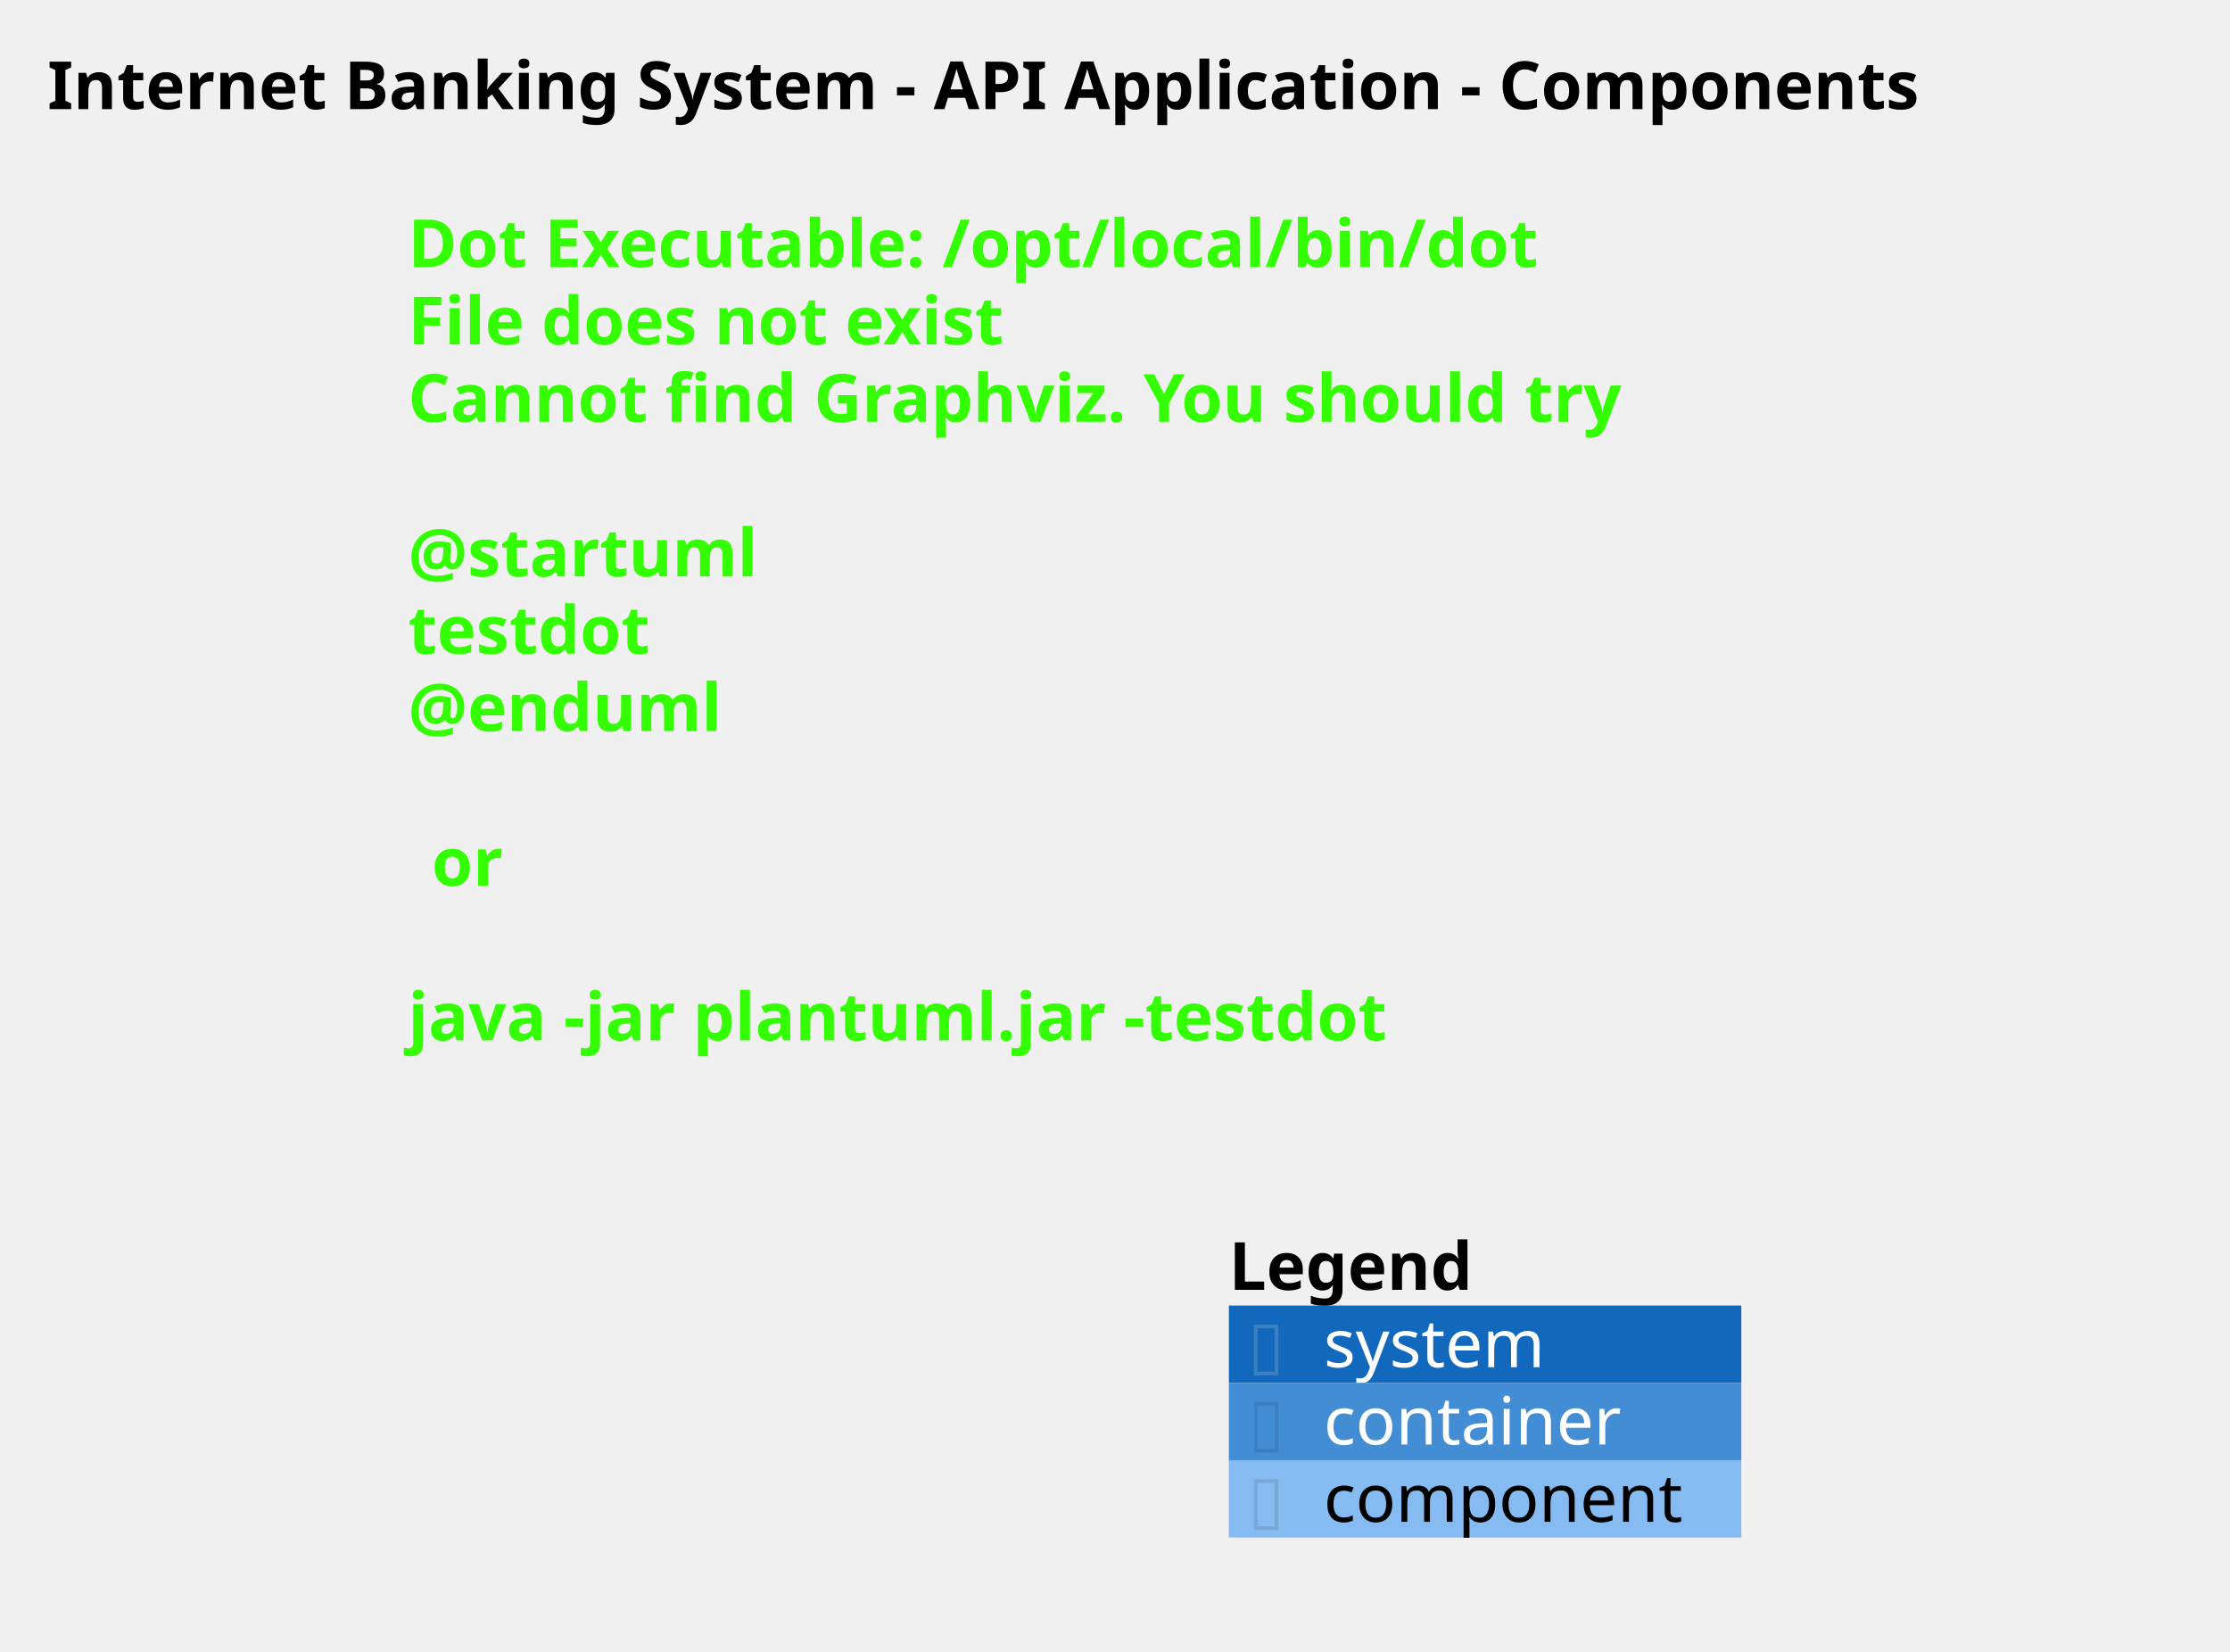
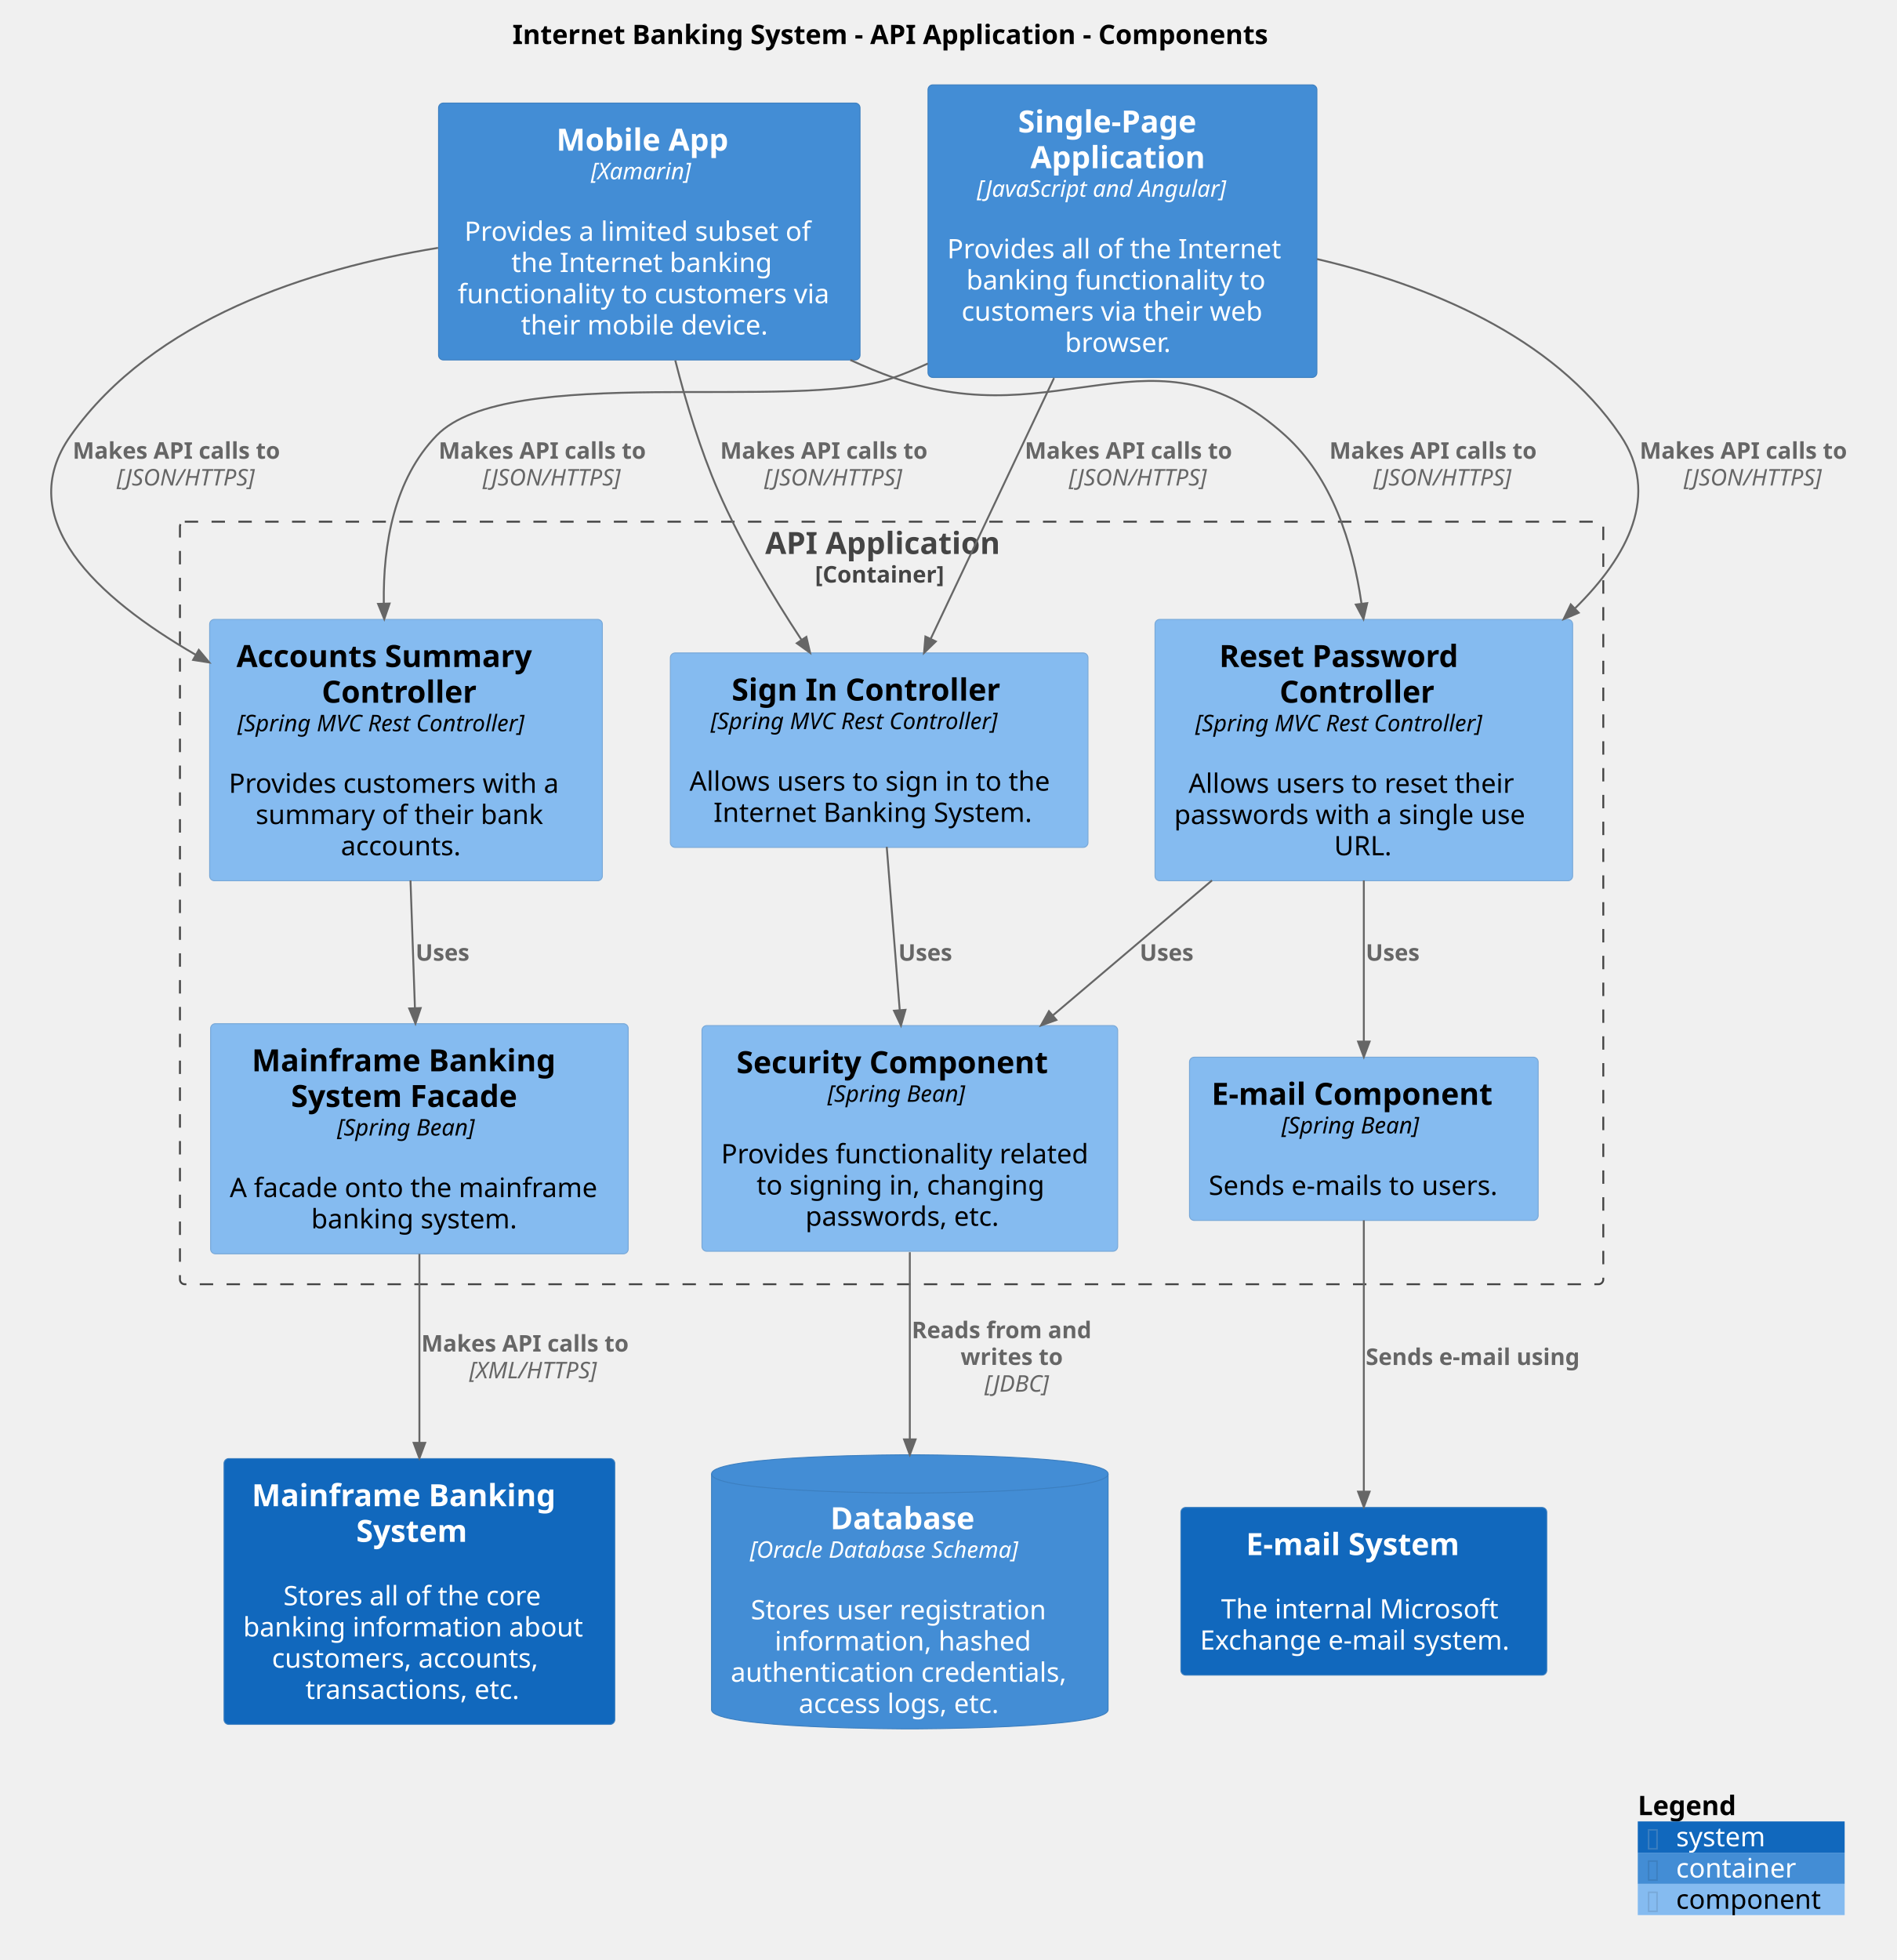
- <svg xmlns="http://www.w3.org/2000/svg" contentStyleType="text/css" height="348px" preserveAspectRatio="none" style="width:470px;height:348px;background:#FFFFFF;" version="1.1" viewBox="0 0 470 348" width="470px" zoomAndPan="magnify">
+ <svg xmlns="http://www.w3.org/2000/svg" contentStyleType="text/css" height="1023px" preserveAspectRatio="none" style="width:990px;height:1023px;background:#FFFFFF;" version="1.1" viewBox="0 0 990 1023" width="990px" zoomAndPan="magnify">
  <defs />
  <g>
-     <rect height="26.297" style="stroke:#00000000;stroke-width:1.0;fill:none;" width="452" x="5" y="5" />
-     <text fill="#000000" font-family="sans-serif" font-size="14" font-weight="bold" lengthAdjust="spacing" textLength="442" x="10" y="22.995">Internet Banking System - API Application - Components</text>
-     <text fill="#33FF02" font-family="sans-serif" font-size="14" font-weight="bold" lengthAdjust="spacing" textLength="261" x="86" y="56.297">Dot Executable: /opt/local/bin/dot</text>
-     <text fill="#33FF02" font-family="sans-serif" font-size="14" font-weight="bold" lengthAdjust="spacing" textLength="145" x="86" y="72.594">File does not exist</text>
-     <text fill="#33FF02" font-family="sans-serif" font-size="14" font-weight="bold" lengthAdjust="spacing" textLength="291" x="86" y="88.891">Cannot find Graphviz. You should try</text>
-     <text fill="#33FF02" font-family="sans-serif" font-size="14" font-weight="bold" lengthAdjust="spacing" textLength="5" x="86" y="105.188"> </text>
-     <text fill="#33FF02" font-family="sans-serif" font-size="14" font-weight="bold" lengthAdjust="spacing" textLength="79" x="86" y="121.484">@startuml</text>
-     <text fill="#33FF02" font-family="sans-serif" font-size="14" font-weight="bold" lengthAdjust="spacing" textLength="57" x="86" y="137.781">testdot</text>
-     <text fill="#33FF02" font-family="sans-serif" font-size="14" font-weight="bold" lengthAdjust="spacing" textLength="72" x="86" y="154.078">@enduml</text>
-     <text fill="#33FF02" font-family="sans-serif" font-size="14" font-weight="bold" lengthAdjust="spacing" textLength="5" x="86" y="170.375"> </text>
-     <text fill="#33FF02" font-family="sans-serif" font-size="14" font-weight="bold" lengthAdjust="spacing" textLength="17" x="91" y="186.672">or</text>
-     <text fill="#33FF02" font-family="sans-serif" font-size="14" font-weight="bold" lengthAdjust="spacing" textLength="5" x="86" y="202.969"> </text>
-     <text fill="#33FF02" font-family="sans-serif" font-size="14" font-weight="bold" lengthAdjust="spacing" textLength="227" x="86" y="219.266">java -jar plantuml.jar -testdot</text>
-     <text fill="#33FF02" font-family="sans-serif" font-size="14" font-weight="bold" lengthAdjust="spacing" textLength="5" x="86" y="235.562"> </text>
-     <rect height="81.188" rx="7.5" ry="7.5" style="stroke:#00000000;stroke-width:1.0;fill:none;" width="120" x="253" y="250.859" />
-     <rect height="16.297" style="stroke:none;stroke-width:1.0;fill:none;" width="108" x="259" y="258.859" />
-     <text fill="#000000" font-family="sans-serif" font-size="14" font-weight="bold" lengthAdjust="spacing" textLength="59" x="259" y="271.854">Legend</text>
-     <text fill="#FFFFFF" font-family="sans-serif" font-size="14" lengthAdjust="spacing" textLength="4" x="318" y="271.854"> </text>
-     <rect fill="#1168BD" height="16.297" style="stroke:none;stroke-width:1.0;" width="108" x="259" y="275.156" />
-     <text fill="#3C7FC0" font-family="sans-serif" font-size="14" lengthAdjust="spacing" textLength="8" x="263" y="288.151">▯</text>
-     <text fill="#FFFFFF" font-family="sans-serif" font-size="14" lengthAdjust="spacing" textLength="4" x="271" y="288.151"> </text>
-     <text fill="#FFFFFF" font-family="sans-serif" font-size="14" lengthAdjust="spacing" textLength="50" x="279" y="288.151">system</text>
-     <text fill="#FFFFFF" font-family="sans-serif" font-size="14" lengthAdjust="spacing" textLength="4" x="333" y="288.151"> </text>
-     <rect fill="#438DD5" height="16.297" style="stroke:none;stroke-width:1.0;" width="108" x="259" y="291.453" />
-     <text fill="#3C7FC0" font-family="sans-serif" font-size="14" lengthAdjust="spacing" textLength="8" x="263" y="304.448">▯</text>
-     <text fill="#FFFFFF" font-family="sans-serif" font-size="14" lengthAdjust="spacing" textLength="4" x="271" y="304.448"> </text>
-     <text fill="#FFFFFF" font-family="sans-serif" font-size="14" lengthAdjust="spacing" textLength="65" x="279" y="304.448">container</text>
-     <text fill="#FFFFFF" font-family="sans-serif" font-size="14" lengthAdjust="spacing" textLength="4" x="348" y="304.448"> </text>
-     <rect fill="#85BBF0" height="16.297" style="stroke:none;stroke-width:1.0;" width="108" x="259" y="307.75" />
-     <text fill="#78A8D8" font-family="sans-serif" font-size="14" lengthAdjust="spacing" textLength="8" x="263" y="320.745">▯</text>
-     <text fill="#FFFFFF" font-family="sans-serif" font-size="14" lengthAdjust="spacing" textLength="4" x="271" y="320.745"> </text>
-     <text fill="#000000" font-family="sans-serif" font-size="14" lengthAdjust="spacing" textLength="80" x="279" y="320.745">component</text>
-     <text fill="#FFFFFF" font-family="sans-serif" font-size="14" lengthAdjust="spacing" textLength="4" x="363" y="320.745"> </text>
-     <line style="stroke:#00000000;stroke-width:1.0;" x1="259" x2="367" y1="258.859" y2="258.859" />
-     <line style="stroke:#00000000;stroke-width:1.0;" x1="259" x2="367" y1="275.156" y2="275.156" />
-     <line style="stroke:#00000000;stroke-width:1.0;" x1="259" x2="367" y1="291.453" y2="291.453" />
-     <line style="stroke:#00000000;stroke-width:1.0;" x1="259" x2="367" y1="307.75" y2="307.75" />
-     <line style="stroke:#00000000;stroke-width:1.0;" x1="259" x2="367" y1="324.047" y2="324.047" />
-     <line style="stroke:#00000000;stroke-width:1.0;" x1="259" x2="259" y1="258.859" y2="324.047" />
-     <line style="stroke:#00000000;stroke-width:1.0;" x1="367" x2="367" y1="258.859" y2="324.047" />
+     <rect height="26.297" style="stroke:#00000000;stroke-width:1.0;fill:none;" width="452" x="262.47" y="5" />
+     <text fill="#000000" font-family="sans-serif" font-size="14" font-weight="bold" lengthAdjust="spacing" textLength="442" x="267.47" y="22.995">Internet Banking System - API Application - Components</text>
+     <g id="cluster_InternetBankingSystem.APIApplication_boundary">
+       <rect height="398" rx="2.5" ry="2.5" style="stroke:#444444;stroke-width:1.0;fill:none;stroke-dasharray:7.0,7.0;" width="743" x="93.94" y="272.297" />
+       <text fill="#444444" font-family="sans-serif" font-size="16" font-weight="bold" lengthAdjust="spacing" textLength="132" x="399.44" y="289.148">API Application</text>
+       <text fill="#444444" font-family="sans-serif" font-size="12" font-weight="bold" lengthAdjust="spacing" textLength="80" x="425.44" y="304.06">[Container]</text>
+     </g>
+     <g id="elem_InternetBankingSystem.APIApplication.SignInController">
+       <rect fill="#85BBF0" height="101.484" rx="2.5" ry="2.5" style="stroke:#78A8D8;stroke-width:0.5;" width="218" x="349.94" y="340.797" />
+       <text fill="#000000" font-family="sans-serif" font-size="16" font-weight="bold" lengthAdjust="spacing" textLength="154" x="381.94" y="365.648">Sign In Controller</text>
+       <text fill="#000000" font-family="sans-serif" font-size="12" font-style="italic" lengthAdjust="spacing" textLength="176" x="370.94" y="380.56">[Spring MVC Rest Controller]</text>
+       <text fill="#000000" font-family="sans-serif" font-size="14" lengthAdjust="spacing" textLength="4" x="456.94" y="396.386"> </text>
+       <text fill="#000000" font-family="sans-serif" font-size="14" lengthAdjust="spacing" textLength="198" x="359.94" y="412.683">Allows users to sign in to the</text>
+       <text fill="#000000" font-family="sans-serif" font-size="14" lengthAdjust="spacing" textLength="173" x="372.44" y="428.979">Internet Banking System.</text>
+     </g>
+     <g id="elem_InternetBankingSystem.APIApplication.AccountsSummaryController">
+       <rect fill="#85BBF0" height="136.406" rx="2.5" ry="2.5" style="stroke:#78A8D8;stroke-width:0.5;" width="205" x="109.44" y="323.297" />
+       <text fill="#000000" font-family="sans-serif" font-size="16" font-weight="bold" lengthAdjust="spacing" textLength="171" x="123.44" y="348.148">Accounts Summary</text>
+       <text fill="#000000" font-family="sans-serif" font-size="16" font-weight="bold" lengthAdjust="spacing" textLength="88" x="167.94" y="366.773">Controller</text>
+       <text fill="#000000" font-family="sans-serif" font-size="12" font-style="italic" lengthAdjust="spacing" textLength="176" x="123.94" y="381.685">[Spring MVC Rest Controller]</text>
+       <text fill="#000000" font-family="sans-serif" font-size="14" lengthAdjust="spacing" textLength="4" x="209.94" y="397.511"> </text>
+       <text fill="#000000" font-family="sans-serif" font-size="14" lengthAdjust="spacing" textLength="181" x="119.44" y="413.808">Provides customers with a</text>
+       <text fill="#000000" font-family="sans-serif" font-size="14" lengthAdjust="spacing" textLength="153" x="133.44" y="430.104">summary of their bank</text>
+       <text fill="#000000" font-family="sans-serif" font-size="14" lengthAdjust="spacing" textLength="68" x="177.94" y="446.401">accounts.</text>
+     </g>
+     <g id="elem_InternetBankingSystem.APIApplication.ResetPasswordController">
+       <rect fill="#85BBF0" height="136.406" rx="2.5" ry="2.5" style="stroke:#78A8D8;stroke-width:0.5;" width="218" x="602.94" y="323.297" />
+       <text fill="#000000" font-family="sans-serif" font-size="16" font-weight="bold" lengthAdjust="spacing" textLength="145" x="636.44" y="348.148">Reset Password</text>
+       <text fill="#000000" font-family="sans-serif" font-size="16" font-weight="bold" lengthAdjust="spacing" textLength="88" x="667.94" y="366.773">Controller</text>
+       <text fill="#000000" font-family="sans-serif" font-size="12" font-style="italic" lengthAdjust="spacing" textLength="176" x="623.94" y="381.685">[Spring MVC Rest Controller]</text>
+       <text fill="#000000" font-family="sans-serif" font-size="14" lengthAdjust="spacing" textLength="4" x="709.94" y="397.511"> </text>
+       <text fill="#000000" font-family="sans-serif" font-size="14" lengthAdjust="spacing" textLength="179" x="620.44" y="413.808">Allows users to reset their</text>
+       <text fill="#000000" font-family="sans-serif" font-size="14" lengthAdjust="spacing" textLength="194" x="612.94" y="430.104">passwords with a single use</text>
+       <text fill="#000000" font-family="sans-serif" font-size="14" lengthAdjust="spacing" textLength="31" x="696.44" y="446.401">URL.</text>
+     </g>
+     <g id="elem_InternetBankingSystem.APIApplication.SecurityComponent">
+       <rect fill="#85BBF0" height="117.781" rx="2.5" ry="2.5" style="stroke:#78A8D8;stroke-width:0.5;" width="217" x="366.44" y="535.297" />
+       <text fill="#000000" font-family="sans-serif" font-size="16" font-weight="bold" lengthAdjust="spacing" textLength="181" x="384.44" y="560.148">Security Component</text>
+       <text fill="#000000" font-family="sans-serif" font-size="12" font-style="italic" lengthAdjust="spacing" textLength="86" x="431.94" y="575.061">[Spring Bean]</text>
+       <text fill="#000000" font-family="sans-serif" font-size="14" lengthAdjust="spacing" textLength="4" x="472.94" y="590.886"> </text>
+       <text fill="#000000" font-family="sans-serif" font-size="14" lengthAdjust="spacing" textLength="197" x="376.44" y="607.183">Provides functionality related</text>
+       <text fill="#000000" font-family="sans-serif" font-size="14" lengthAdjust="spacing" textLength="156" x="394.94" y="623.48">to signing in, changing</text>
+       <text fill="#000000" font-family="sans-serif" font-size="14" lengthAdjust="spacing" textLength="109" x="420.44" y="639.776">passwords, etc.</text>
+     </g>
+     <g id="elem_InternetBankingSystem.APIApplication.MainframeBankingSystemFacade">
+       <rect fill="#85BBF0" height="120.109" rx="2.5" ry="2.5" style="stroke:#78A8D8;stroke-width:0.5;" width="218" x="109.94" y="534.297" />
+       <text fill="#000000" font-family="sans-serif" font-size="16" font-weight="bold" lengthAdjust="spacing" textLength="169" x="131.44" y="559.148">Mainframe Banking</text>
+       <text fill="#000000" font-family="sans-serif" font-size="16" font-weight="bold" lengthAdjust="spacing" textLength="134" x="151.94" y="577.773">System Facade</text>
+       <text fill="#000000" font-family="sans-serif" font-size="12" font-style="italic" lengthAdjust="spacing" textLength="86" x="175.94" y="592.686">[Spring Bean]</text>
+       <text fill="#000000" font-family="sans-serif" font-size="14" lengthAdjust="spacing" textLength="4" x="216.94" y="608.511"> </text>
+       <text fill="#000000" font-family="sans-serif" font-size="14" lengthAdjust="spacing" textLength="198" x="119.94" y="624.808">A facade onto the mainframe</text>
+       <text fill="#000000" font-family="sans-serif" font-size="14" lengthAdjust="spacing" textLength="113" x="162.44" y="641.105">banking system.</text>
+     </g>
+     <g id="elem_InternetBankingSystem.APIApplication.EmailComponent">
+       <rect fill="#85BBF0" height="85.188" rx="2.5" ry="2.5" style="stroke:#78A8D8;stroke-width:0.5;" width="182" x="620.94" y="551.797" />
+       <text fill="#000000" font-family="sans-serif" font-size="16" font-weight="bold" lengthAdjust="spacing" textLength="159" x="632.44" y="576.648">E-mail Component</text>
+       <text fill="#000000" font-family="sans-serif" font-size="12" font-style="italic" lengthAdjust="spacing" textLength="86" x="668.94" y="591.561">[Spring Bean]</text>
+       <text fill="#000000" font-family="sans-serif" font-size="14" lengthAdjust="spacing" textLength="4" x="709.94" y="607.386"> </text>
+       <text fill="#000000" font-family="sans-serif" font-size="14" lengthAdjust="spacing" textLength="162" x="630.94" y="623.683">Sends e-mails to users.</text>
+     </g>
+     <g id="elem_MainframeBankingSystem">
+       <rect fill="#1168BD" height="138.734" rx="2.5" ry="2.5" style="stroke:#3C7FC0;stroke-width:0.5;" width="204" x="116.94" y="761.297" />
+       <text fill="#FFFFFF" font-family="sans-serif" font-size="16" font-weight="bold" lengthAdjust="spacing" textLength="169" x="131.44" y="786.148">Mainframe Banking</text>
+       <text fill="#FFFFFF" font-family="sans-serif" font-size="16" font-weight="bold" lengthAdjust="spacing" textLength="66" x="185.94" y="804.773">System</text>
+       <text fill="#FFFFFF" font-family="sans-serif" font-size="14" lengthAdjust="spacing" textLength="4" x="216.94" y="821.542"> </text>
+       <text fill="#FFFFFF" font-family="sans-serif" font-size="14" lengthAdjust="spacing" textLength="142" x="147.94" y="837.839">Stores all of the core</text>
+       <text fill="#FFFFFF" font-family="sans-serif" font-size="14" lengthAdjust="spacing" textLength="180" x="126.94" y="854.136">banking information about</text>
+       <text fill="#FFFFFF" font-family="sans-serif" font-size="14" lengthAdjust="spacing" textLength="150" x="141.94" y="870.433">customers, accounts,</text>
+       <text fill="#FFFFFF" font-family="sans-serif" font-size="14" lengthAdjust="spacing" textLength="119" x="159.44" y="886.73">transactions, etc.</text>
+     </g>
+     <g id="elem_EmailSystem">
+       <rect fill="#1168BD" height="87.516" rx="2.5" ry="2.5" style="stroke:#3C7FC0;stroke-width:0.5;" width="191" x="616.44" y="786.797" />
+       <text fill="#FFFFFF" font-family="sans-serif" font-size="16" font-weight="bold" lengthAdjust="spacing" textLength="123" x="650.44" y="811.648">E-mail System</text>
+       <text fill="#FFFFFF" font-family="sans-serif" font-size="14" lengthAdjust="spacing" textLength="4" x="709.94" y="828.417"> </text>
+       <text fill="#FFFFFF" font-family="sans-serif" font-size="14" lengthAdjust="spacing" textLength="149" x="637.44" y="844.714">The internal Microsoft</text>
+       <text fill="#FFFFFF" font-family="sans-serif" font-size="14" lengthAdjust="spacing" textLength="171" x="626.44" y="861.011">Exchange e-mail system.</text>
+     </g>
+     <g id="elem_InternetBankingSystem.Database">
+       <path d="M371.44,769.297 C371.44,759.297 474.94,759.297 474.94,759.297 C474.94,759.297 578.44,759.297 578.44,769.297 L578.44,892.375 C578.44,902.375 474.94,902.375 474.94,902.375 C474.94,902.375 371.44,902.375 371.44,892.375 L371.44,769.297 " fill="#438DD5" style="stroke:#3C7FC0;stroke-width:0.5;" />
+       <path d="M371.44,769.297 C371.44,779.297 474.94,779.297 474.94,779.297 C474.94,779.297 578.44,779.297 578.44,769.297 " fill="none" style="stroke:#3C7FC0;stroke-width:0.5;" />
+       <text fill="#FFFFFF" font-family="sans-serif" font-size="16" font-weight="bold" lengthAdjust="spacing" textLength="83" x="433.44" y="798.148">Database</text>
+       <text fill="#FFFFFF" font-family="sans-serif" font-size="12" font-style="italic" lengthAdjust="spacing" textLength="167" x="391.44" y="813.061">[Oracle Database Schema]</text>
+       <text fill="#FFFFFF" font-family="sans-serif" font-size="14" lengthAdjust="spacing" textLength="4" x="472.94" y="828.886"> </text>
+       <text fill="#FFFFFF" font-family="sans-serif" font-size="14" lengthAdjust="spacing" textLength="162" x="391.94" y="845.183">Stores user registration</text>
+       <text fill="#FFFFFF" font-family="sans-serif" font-size="14" lengthAdjust="spacing" textLength="137" x="404.44" y="861.48">information, hashed</text>
+       <text fill="#FFFFFF" font-family="sans-serif" font-size="14" lengthAdjust="spacing" textLength="183" x="381.44" y="877.776">authentication credentials,</text>
+       <text fill="#FFFFFF" font-family="sans-serif" font-size="14" lengthAdjust="spacing" textLength="116" x="416.94" y="894.073">access logs, etc.</text>
+     </g>
+     <g id="elem_InternetBankingSystem.SinglePageApplication">
+       <rect fill="#438DD5" height="152.703" rx="2.5" ry="2.5" style="stroke:#3C7FC0;stroke-width:0.5;" width="203" x="484.44" y="44.297" />
+       <text fill="#FFFFFF" font-family="sans-serif" font-size="16" font-weight="bold" lengthAdjust="spacing" textLength="103" x="531.44" y="69.148">Single-Page</text>
+       <text fill="#FFFFFF" font-family="sans-serif" font-size="16" font-weight="bold" lengthAdjust="spacing" textLength="96" x="537.94" y="87.773">Application</text>
+       <text fill="#FFFFFF" font-family="sans-serif" font-size="12" font-style="italic" lengthAdjust="spacing" textLength="152" x="509.94" y="102.686">[JavaScript and Angular]</text>
+       <text fill="#FFFFFF" font-family="sans-serif" font-size="14" lengthAdjust="spacing" textLength="4" x="583.94" y="118.511"> </text>
+       <text fill="#FFFFFF" font-family="sans-serif" font-size="14" lengthAdjust="spacing" textLength="179" x="494.44" y="134.808">Provides all of the Internet</text>
+       <text fill="#FFFFFF" font-family="sans-serif" font-size="14" lengthAdjust="spacing" textLength="159" x="504.44" y="151.105">banking functionality to</text>
+       <text fill="#FFFFFF" font-family="sans-serif" font-size="14" lengthAdjust="spacing" textLength="164" x="501.94" y="167.401">customers via their web</text>
+       <text fill="#FFFFFF" font-family="sans-serif" font-size="14" lengthAdjust="spacing" textLength="60" x="555.94" y="183.698">browser.</text>
+     </g>
+     <g id="elem_InternetBankingSystem.MobileApp">
+       <rect fill="#438DD5" height="134.078" rx="2.5" ry="2.5" style="stroke:#3C7FC0;stroke-width:0.5;" width="220" x="228.94" y="53.797" />
+       <text fill="#FFFFFF" font-family="sans-serif" font-size="16" font-weight="bold" lengthAdjust="spacing" textLength="97" x="290.44" y="78.648">Mobile App</text>
+       <text fill="#FFFFFF" font-family="sans-serif" font-size="12" font-style="italic" lengthAdjust="spacing" textLength="61" x="308.44" y="93.561">[Xamarin]</text>
+       <text fill="#FFFFFF" font-family="sans-serif" font-size="14" lengthAdjust="spacing" textLength="4" x="336.94" y="109.386"> </text>
+       <text fill="#FFFFFF" font-family="sans-serif" font-size="14" lengthAdjust="spacing" textLength="189" x="242.44" y="125.683">Provides a limited subset of</text>
+       <text fill="#FFFFFF" font-family="sans-serif" font-size="14" lengthAdjust="spacing" textLength="140" x="266.94" y="141.98">the Internet banking</text>
+       <text fill="#FFFFFF" font-family="sans-serif" font-size="14" lengthAdjust="spacing" textLength="200" x="238.94" y="158.276">functionality to customers via</text>
+       <text fill="#FFFFFF" font-family="sans-serif" font-size="14" lengthAdjust="spacing" textLength="134" x="271.94" y="174.573">their mobile device.</text>
+     </g>
+     <g id="link_InternetBankingSystem.SinglePageApplication_InternetBankingSystem.APIApplication.SignInController">
+       <path d="M550.22,197.307 C529.78,240.527 504.55,293.867 485.8,333.507 " fill="none" id="InternetBankingSystem.SinglePageApplication-to-InternetBankingSystem.APIApplication.SignInController" style="stroke:#666666;stroke-width:1.0;" />
+       <polygon fill="#666666" points="482.37,340.747,488.504,334.8,483.081,332.233,482.37,340.747" style="stroke:#666666;stroke-width:1.0;" />
+       <text fill="#666666" font-family="sans-serif" font-size="12" font-weight="bold" lengthAdjust="spacing" textLength="127" x="534.94" y="239.435">Makes API calls to</text>
+       <text fill="#666666" font-family="sans-serif" font-size="12" font-style="italic" lengthAdjust="spacing" textLength="81" x="557.94" y="253.404">[JSON/HTTPS]</text>
+     </g>
+     <g id="link_InternetBankingSystem.SinglePageApplication_InternetBankingSystem.APIApplication.AccountsSummaryController">
+       <path d="M484.34,189.737 C478.24,192.547 472.08,195.097 465.94,197.297 C415.74,215.247 265.11,189.087 227.94,227.297 C205.82,250.027 199.94,283.897 200.35,314.877 " fill="none" id="InternetBankingSystem.SinglePageApplication-to-InternetBankingSystem.APIApplication.AccountsSummaryController" style="stroke:#666666;stroke-width:1.0;" />
+       <polygon fill="#666666" points="200.6,323.097,203.356,315.01,197.359,315.192,200.6,323.097" style="stroke:#666666;stroke-width:1.0;" />
+       <text fill="#666666" font-family="sans-serif" font-size="12" font-weight="bold" lengthAdjust="spacing" textLength="127" x="228.94" y="239.435">Makes API calls to</text>
+       <text fill="#666666" font-family="sans-serif" font-size="12" font-style="italic" lengthAdjust="spacing" textLength="81" x="251.94" y="253.404">[JSON/HTTPS]</text>
+     </g>
+     <g id="link_InternetBankingSystem.SinglePageApplication_InternetBankingSystem.APIApplication.ResetPasswordController">
+       <path d="M687.51,135.217 C744.33,148.487 810.63,174.867 845.94,227.297 C866.67,258.077 850.01,290.017 822.31,317.387 " fill="none" id="InternetBankingSystem.SinglePageApplication-to-InternetBankingSystem.APIApplication.ResetPasswordController" style="stroke:#666666;stroke-width:1.0;" />
+       <polygon fill="#666666" points="816.24,323.147,824.105,319.809,819.971,315.46,816.24,323.147" style="stroke:#666666;stroke-width:1.0;" />
+       <text fill="#666666" font-family="sans-serif" font-size="12" font-weight="bold" lengthAdjust="spacing" textLength="127" x="855.94" y="239.435">Makes API calls to</text>
+       <text fill="#666666" font-family="sans-serif" font-size="12" font-style="italic" lengthAdjust="spacing" textLength="81" x="878.94" y="253.404">[JSON/HTTPS]</text>
+     </g>
+     <g id="link_InternetBankingSystem.MobileApp_InternetBankingSystem.APIApplication.SignInController">
+       <path d="M352.51,188.117 C358.14,210.287 365.58,234.797 374.94,256.297 C386.61,283.107 403.11,310.797 418.4,333.997 " fill="none" id="InternetBankingSystem.MobileApp-to-InternetBankingSystem.APIApplication.SignInController" style="stroke:#666666;stroke-width:1.0;" />
+       <polygon fill="#666666" points="422.88,340.727,420.934,332.407,415.944,335.738,422.88,340.727" style="stroke:#666666;stroke-width:1.0;" />
+       <text fill="#666666" font-family="sans-serif" font-size="12" font-weight="bold" lengthAdjust="spacing" textLength="127" x="375.94" y="239.435">Makes API calls to</text>
+       <text fill="#666666" font-family="sans-serif" font-size="12" font-style="italic" lengthAdjust="spacing" textLength="81" x="398.94" y="253.404">[JSON/HTTPS]</text>
+     </g>
+     <g id="link_InternetBankingSystem.MobileApp_InternetBankingSystem.APIApplication.AccountsSummaryController">
+       <path d="M228.65,129.367 C161.35,140.357 80.18,166.387 36.94,227.297 C6,270.877 50.42,311.837 102.23,341.807 " fill="none" id="InternetBankingSystem.MobileApp-to-InternetBankingSystem.APIApplication.AccountsSummaryController" style="stroke:#666666;stroke-width:1.0;" />
+       <polygon fill="#666666" points="109.25,345.767,103.769,339.212,100.811,344.432,109.25,345.767" style="stroke:#666666;stroke-width:1.0;" />
+       <text fill="#666666" font-family="sans-serif" font-size="12" font-weight="bold" lengthAdjust="spacing" textLength="127" x="37.94" y="239.435">Makes API calls to</text>
+       <text fill="#666666" font-family="sans-serif" font-size="12" font-style="italic" lengthAdjust="spacing" textLength="81" x="60.94" y="253.404">[JSON/HTTPS]</text>
+     </g>
+     <g id="link_InternetBankingSystem.MobileApp_InternetBankingSystem.APIApplication.ResetPasswordController">
+       <path d="M443.92,187.907 C451.56,191.407 459.27,194.587 466.94,197.297 C553.35,227.817 602.97,165.827 670.94,227.297 C695.28,249.307 706.14,283.427 710.68,314.777 " fill="none" id="InternetBankingSystem.MobileApp-to-InternetBankingSystem.APIApplication.ResetPasswordController" style="stroke:#666666;stroke-width:1.0;" />
+       <polygon fill="#666666" points="711.75,323.107,713.712,314.791,707.761,315.551,711.75,323.107" style="stroke:#666666;stroke-width:1.0;" />
+       <text fill="#666666" font-family="sans-serif" font-size="12" font-weight="bold" lengthAdjust="spacing" textLength="127" x="693.94" y="239.435">Makes API calls to</text>
+       <text fill="#666666" font-family="sans-serif" font-size="12" font-style="italic" lengthAdjust="spacing" textLength="81" x="716.94" y="253.404">[JSON/HTTPS]</text>
+     </g>
+     <g id="link_InternetBankingSystem.APIApplication.SignInController_InternetBankingSystem.APIApplication.SecurityComponent">
+       <path d="M462.89,441.987 C464.94,467.697 467.47,499.427 469.67,527.187 " fill="none" id="InternetBankingSystem.APIApplication.SignInController-to-InternetBankingSystem.APIApplication.SecurityComponent" style="stroke:#666666;stroke-width:1.0;" />
+       <polygon fill="#666666" points="470.32,535.277,472.668,527.062,466.688,527.543,470.32,535.277" style="stroke:#666666;stroke-width:1.0;" />
+       <text fill="#666666" font-family="sans-serif" font-size="12" font-weight="bold" lengthAdjust="spacing" textLength="35" x="468.94" y="501.435">Uses</text>
+     </g>
+     <g id="link_InternetBankingSystem.APIApplication.AccountsSummaryController_InternetBankingSystem.APIApplication.MainframeBankingSystemFacade">
+       <path d="M214.28,459.507 C215.03,480.957 215.85,504.697 216.6,526.147 " fill="none" id="InternetBankingSystem.APIApplication.AccountsSummaryController-to-InternetBankingSystem.APIApplication.MainframeBankingSystemFacade" style="stroke:#666666;stroke-width:1.0;" />
+       <polygon fill="#666666" points="216.88,534.247,219.607,526.15,213.611,526.353,216.88,534.247" style="stroke:#666666;stroke-width:1.0;" />
+       <text fill="#666666" font-family="sans-serif" font-size="12" font-weight="bold" lengthAdjust="spacing" textLength="35" x="216.94" y="501.435">Uses</text>
+     </g>
+     <g id="link_InternetBankingSystem.APIApplication.ResetPasswordController_InternetBankingSystem.APIApplication.SecurityComponent">
+       <path d="M632.69,459.507 C605.91,482.227 576.11,507.497 549.68,529.907 " fill="none" id="InternetBankingSystem.APIApplication.ResetPasswordController-to-InternetBankingSystem.APIApplication.SecurityComponent" style="stroke:#666666;stroke-width:1.0;" />
+       <polygon fill="#666666" points="543.4,535.237,551.442,532.352,547.562,527.775,543.4,535.237" style="stroke:#666666;stroke-width:1.0;" />
+       <text fill="#666666" font-family="sans-serif" font-size="12" font-weight="bold" lengthAdjust="spacing" textLength="35" x="594.94" y="501.435">Uses</text>
+     </g>
+     <g id="link_InternetBankingSystem.APIApplication.ResetPasswordController_InternetBankingSystem.APIApplication.EmailComponent">
+       <path d="M711.94,459.507 C711.94,487.007 711.94,518.247 711.94,543.617 " fill="none" id="InternetBankingSystem.APIApplication.ResetPasswordController-to-InternetBankingSystem.APIApplication.EmailComponent" style="stroke:#666666;stroke-width:1.0;" />
+       <polygon fill="#666666" points="711.94,551.647,714.94,543.647,708.94,543.647,711.94,551.647" style="stroke:#666666;stroke-width:1.0;" />
+       <text fill="#666666" font-family="sans-serif" font-size="12" font-weight="bold" lengthAdjust="spacing" textLength="35" x="712.94" y="501.435">Uses</text>
+     </g>
+     <g id="link_InternetBankingSystem.APIApplication.SecurityComponent_InternetBankingSystem.Database">
+       <path d="M474.94,653.567 C474.94,683.077 474.94,719.327 474.94,751.267 " fill="none" id="InternetBankingSystem.APIApplication.SecurityComponent-to-InternetBankingSystem.Database" style="stroke:#666666;stroke-width:1.0;" />
+       <polygon fill="#666666" points="474.94,759.287,477.94,751.287,471.94,751.287,474.94,759.287" style="stroke:#666666;stroke-width:1.0;" />
+       <text fill="#666666" font-family="sans-serif" font-size="12" font-weight="bold" lengthAdjust="spacing" textLength="111" x="475.94" y="698.436">Reads from and</text>
+       <text fill="#666666" font-family="sans-serif" font-size="12" font-weight="bold" lengthAdjust="spacing" textLength="64" x="501.44" y="712.404">writes to</text>
+       <text fill="#666666" font-family="sans-serif" font-size="12" font-style="italic" lengthAdjust="spacing" textLength="39" x="513.94" y="726.373">[JDBC]</text>
+     </g>
+     <g id="link_InternetBankingSystem.APIApplication.MainframeBankingSystemFacade_MainframeBankingSystem">
+       <path d="M218.94,654.467 C218.94,684.367 218.94,720.997 218.94,753.037 " fill="none" id="InternetBankingSystem.APIApplication.MainframeBankingSystemFacade-to-MainframeBankingSystem" style="stroke:#666666;stroke-width:1.0;" />
+       <polygon fill="#666666" points="218.94,761.077,221.94,753.077,215.94,753.077,218.94,761.077" style="stroke:#666666;stroke-width:1.0;" />
+       <text fill="#666666" font-family="sans-serif" font-size="12" font-weight="bold" lengthAdjust="spacing" textLength="127" x="219.94" y="705.436">Makes API calls to</text>
+       <text fill="#666666" font-family="sans-serif" font-size="12" font-style="italic" lengthAdjust="spacing" textLength="77" x="244.94" y="719.404">[XML/HTTPS]</text>
+     </g>
+     <g id="link_InternetBankingSystem.APIApplication.EmailComponent_EmailSystem">
+       <path d="M711.94,636.947 C711.94,676.437 711.94,735.857 711.94,778.297 " fill="none" id="InternetBankingSystem.APIApplication.EmailComponent-to-EmailSystem" style="stroke:#666666;stroke-width:1.0;" />
+       <polygon fill="#666666" points="711.94,786.547,714.94,778.547,708.94,778.547,711.94,786.547" style="stroke:#666666;stroke-width:1.0;" />
+       <text fill="#666666" font-family="sans-serif" font-size="12" font-weight="bold" lengthAdjust="spacing" textLength="134" x="712.94" y="712.436">Sends e-mail using</text>
+     </g>
+     <rect height="81.188" rx="7.5" ry="7.5" style="stroke:#00000000;stroke-width:1.0;fill:none;" width="120" x="848.94" y="926.375" />
+     <rect height="16.297" style="stroke:none;stroke-width:1.0;fill:none;" width="108" x="854.94" y="934.375" />
+     <text fill="#000000" font-family="sans-serif" font-size="14" font-weight="bold" lengthAdjust="spacing" textLength="59" x="854.94" y="947.37">Legend</text>
+     <text fill="#FFFFFF" font-family="sans-serif" font-size="14" lengthAdjust="spacing" textLength="4" x="913.94" y="947.37"> </text>
+     <rect fill="#1168BD" height="16.297" style="stroke:none;stroke-width:1.0;" width="108" x="854.94" y="950.672" />
+     <text fill="#3C7FC0" font-family="sans-serif" font-size="14" lengthAdjust="spacing" textLength="8" x="858.94" y="963.667">▯</text>
+     <text fill="#FFFFFF" font-family="sans-serif" font-size="14" lengthAdjust="spacing" textLength="4" x="866.94" y="963.667"> </text>
+     <text fill="#FFFFFF" font-family="sans-serif" font-size="14" lengthAdjust="spacing" textLength="50" x="874.94" y="963.667">system</text>
+     <text fill="#FFFFFF" font-family="sans-serif" font-size="14" lengthAdjust="spacing" textLength="4" x="928.94" y="963.667"> </text>
+     <rect fill="#438DD5" height="16.297" style="stroke:none;stroke-width:1.0;" width="108" x="854.94" y="966.969" />
+     <text fill="#3C7FC0" font-family="sans-serif" font-size="14" lengthAdjust="spacing" textLength="8" x="858.94" y="979.964">▯</text>
+     <text fill="#FFFFFF" font-family="sans-serif" font-size="14" lengthAdjust="spacing" textLength="4" x="866.94" y="979.964"> </text>
+     <text fill="#FFFFFF" font-family="sans-serif" font-size="14" lengthAdjust="spacing" textLength="65" x="874.94" y="979.964">container</text>
+     <text fill="#FFFFFF" font-family="sans-serif" font-size="14" lengthAdjust="spacing" textLength="4" x="943.94" y="979.964"> </text>
+     <rect fill="#85BBF0" height="16.297" style="stroke:none;stroke-width:1.0;" width="108" x="854.94" y="983.266" />
+     <text fill="#78A8D8" font-family="sans-serif" font-size="14" lengthAdjust="spacing" textLength="8" x="858.94" y="996.261">▯</text>
+     <text fill="#FFFFFF" font-family="sans-serif" font-size="14" lengthAdjust="spacing" textLength="4" x="866.94" y="996.261"> </text>
+     <text fill="#000000" font-family="sans-serif" font-size="14" lengthAdjust="spacing" textLength="80" x="874.94" y="996.261">component</text>
+     <text fill="#FFFFFF" font-family="sans-serif" font-size="14" lengthAdjust="spacing" textLength="4" x="958.94" y="996.261"> </text>
+     <line style="stroke:#00000000;stroke-width:1.0;" x1="854.94" x2="962.94" y1="934.375" y2="934.375" />
+     <line style="stroke:#00000000;stroke-width:1.0;" x1="854.94" x2="962.94" y1="950.672" y2="950.672" />
+     <line style="stroke:#00000000;stroke-width:1.0;" x1="854.94" x2="962.94" y1="966.969" y2="966.969" />
+     <line style="stroke:#00000000;stroke-width:1.0;" x1="854.94" x2="962.94" y1="983.266" y2="983.266" />
+     <line style="stroke:#00000000;stroke-width:1.0;" x1="854.94" x2="962.94" y1="999.562" y2="999.562" />
+     <line style="stroke:#00000000;stroke-width:1.0;" x1="854.94" x2="854.94" y1="934.375" y2="999.562" />
+     <line style="stroke:#00000000;stroke-width:1.0;" x1="962.94" x2="962.94" y1="934.375" y2="999.562" />
  </g>
</svg>
